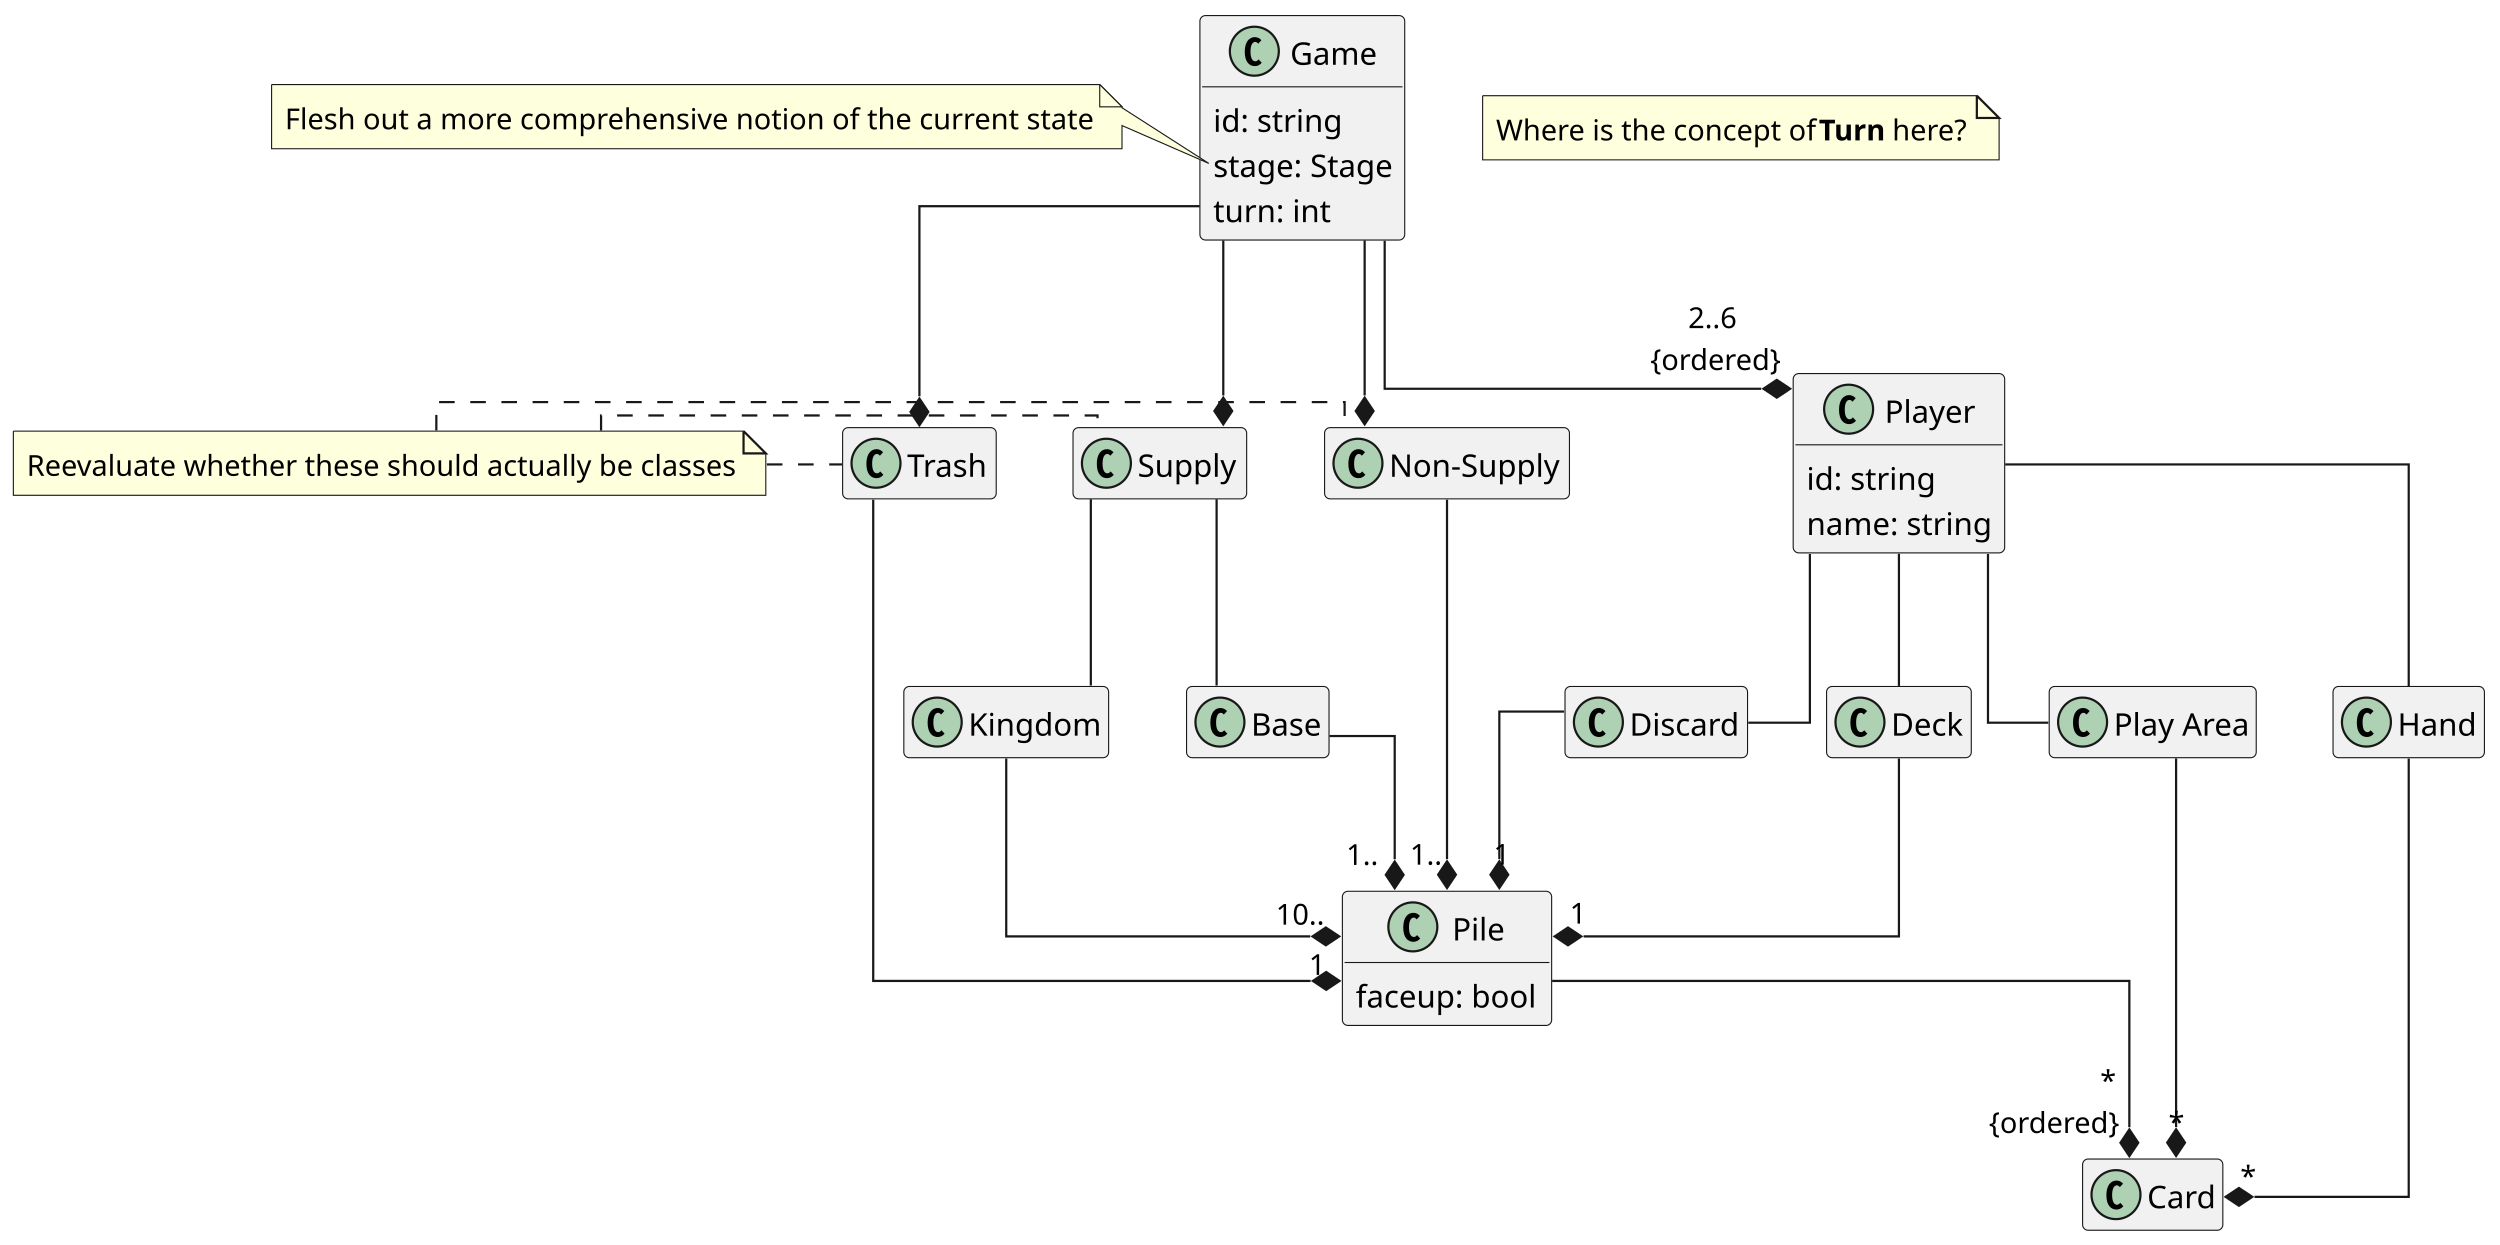
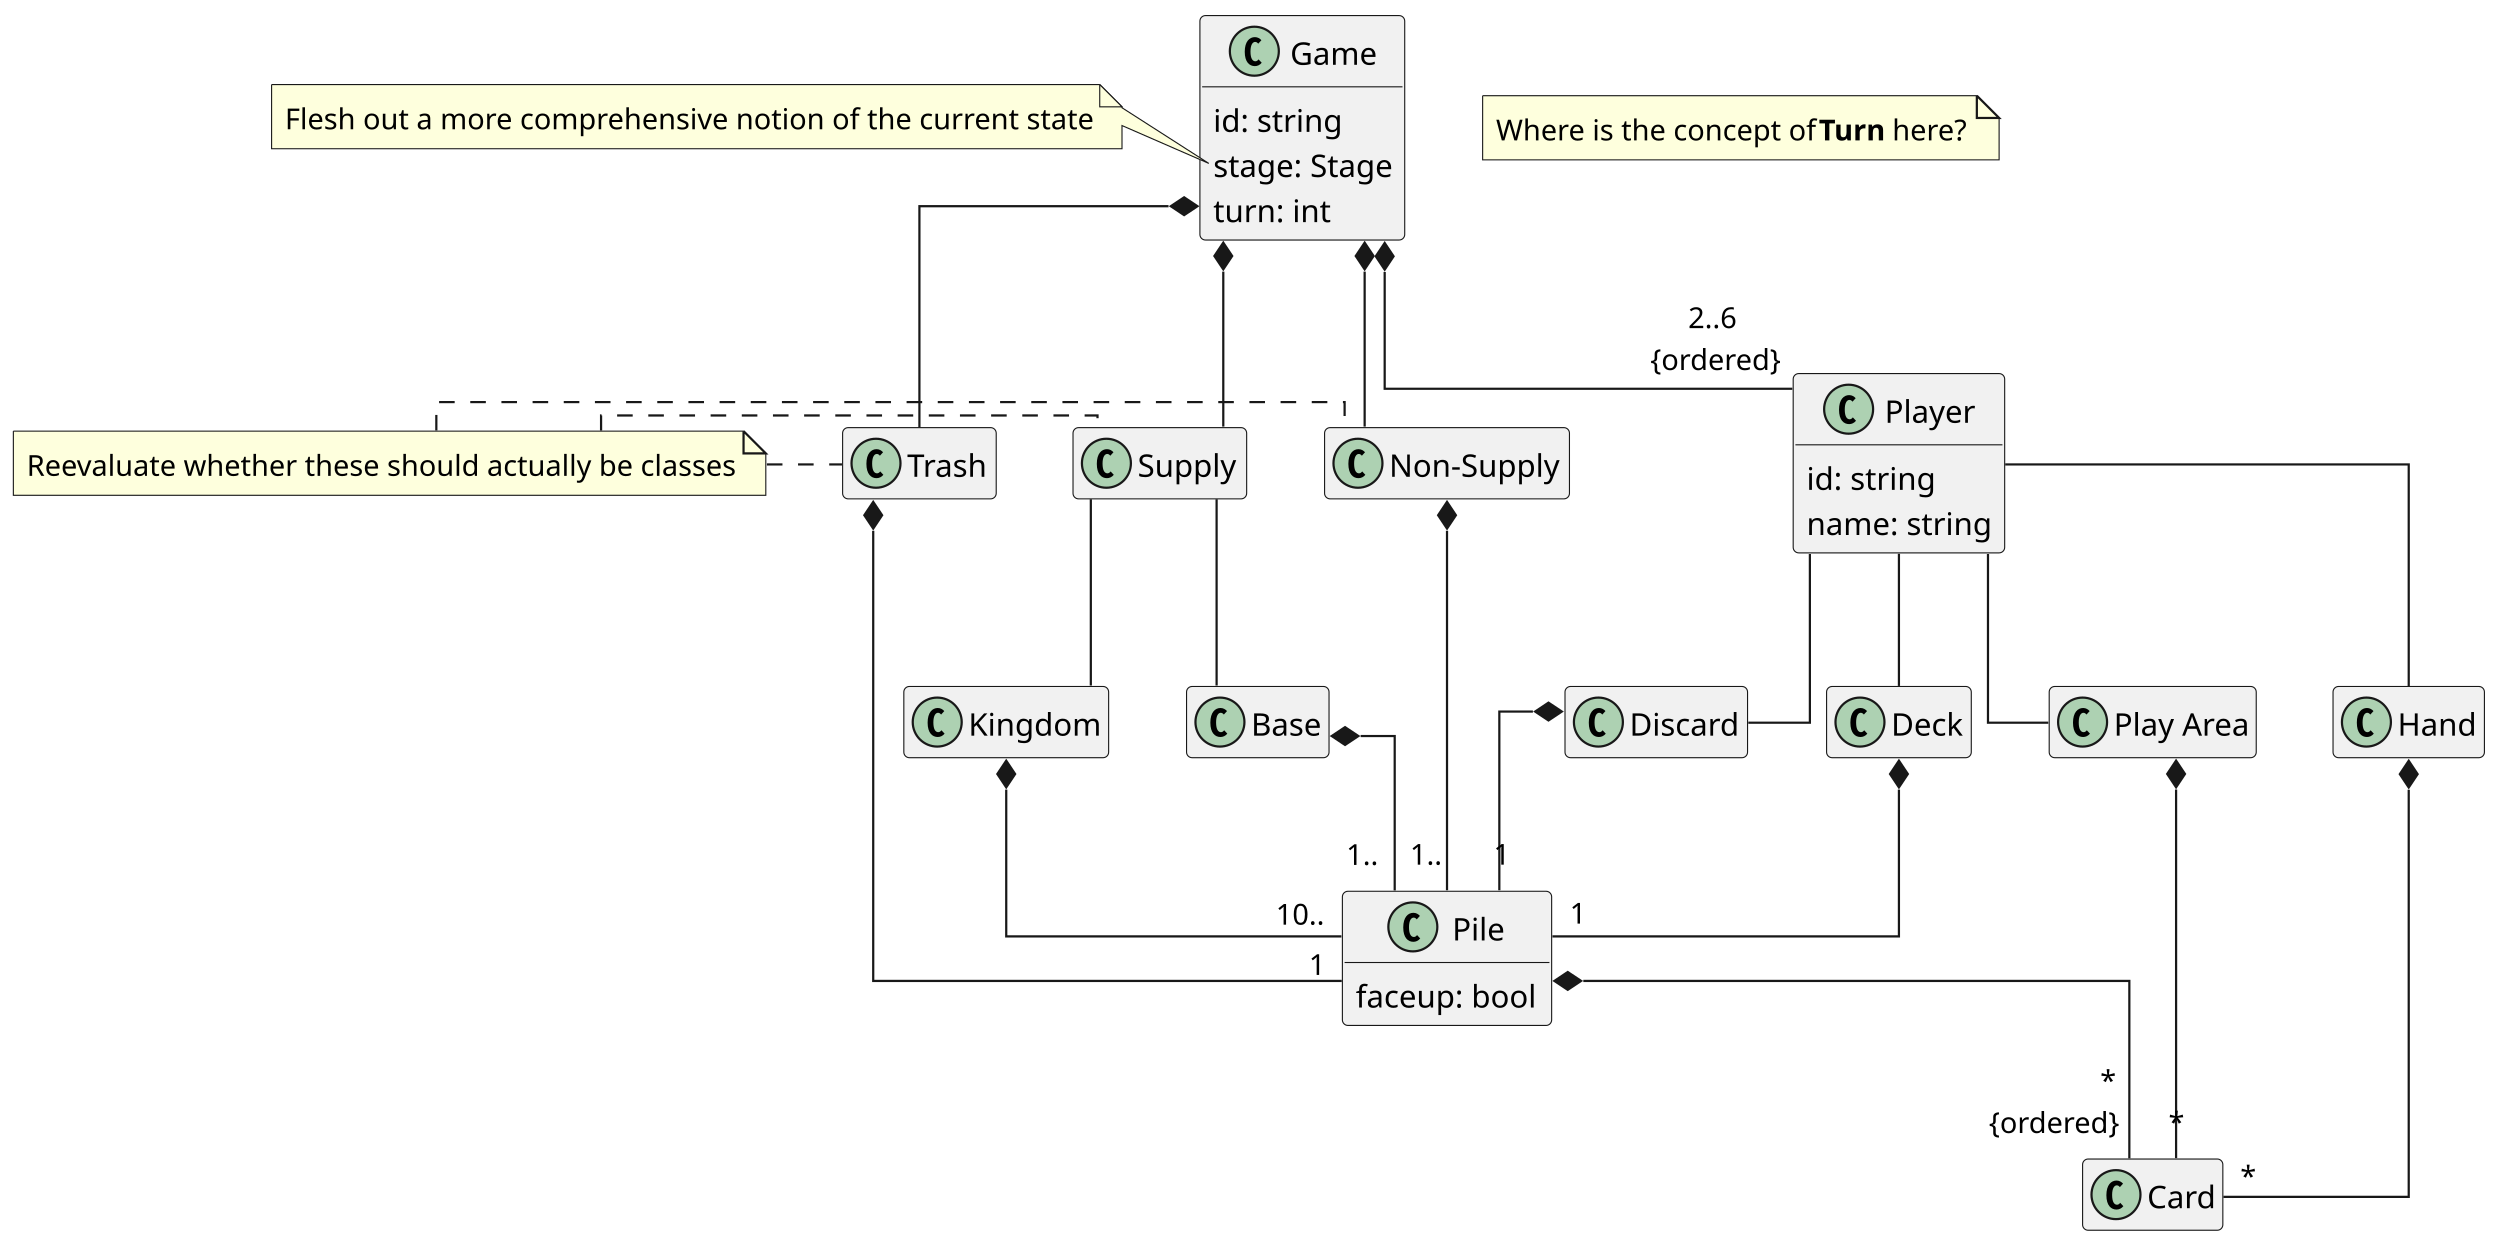
<svg xmlns="http://www.w3.org/2000/svg" contentStyleType="text/css" height="559px" preserveAspectRatio="none" style="width:1123px;height:559px;background:#FFFFFF;" version="1.1" viewBox="0 0 1123 559" width="1123px" zoomAndPan="magnify">
  <defs />
  <g>
    <g id="elem_TurnNote">
      <path d="M666,42.99 L666,71.814 L898,71.814 L898,52.99 L888,42.99 L666,42.99 " fill="#FEFFDD" style="stroke:#181818;stroke-width:0.5;" />
      <path d="M888,42.99 L888,52.99 L898,52.99 L888,42.99 " fill="#FEFFDD" style="stroke:#181818;stroke-width:1.0;" />
      <text fill="#000000" font-family="sans-serif" font-size="13" lengthAdjust="spacing" textLength="142" x="672" y="63.07">Where is the concept of</text>
      <text fill="#000000" font-family="sans-serif" font-size="13" font-weight="bold" lengthAdjust="spacing" textLength="30" x="817" y="63.07">Turn</text>
      <text fill="#000000" font-family="sans-serif" font-size="13" lengthAdjust="spacing" textLength="33" x="850" y="63.07">here?</text>
    </g>
    <g id="elem_ClassNote">
      <path d="M6,193.67 L6,222.494 L344,222.494 L344,203.67 L334,193.67 L6,193.67 " fill="#FEFFDD" style="stroke:#181818;stroke-width:0.5;" />
      <path d="M334,193.67 L334,203.67 L344,203.67 L334,193.67 " fill="#FEFFDD" style="stroke:#181818;stroke-width:1.0;" />
      <text fill="#000000" font-family="sans-serif" font-size="13" lengthAdjust="spacing" textLength="317" x="12" y="213.75">Reevaluate whether these should actually be classes</text>
    </g>
    <g id="elem_Game">
      <rect codeLine="8" fill="#F1F1F1" height="100.816" id="Game" rx="2.5" ry="2.5" style="stroke:#181818;stroke-width:0.5;" width="92" x="539" y="7" />
      <ellipse cx="563.45" cy="23" fill="#ADD1B2" rx="11" ry="11" style="stroke:#181818;stroke-width:1.0;" />
      <path d="M563.684,29.703 C564.841,29.703 565.934,29.219 566.763,28.188 L565.341,26.672 C564.95,27.219 564.481,27.531 563.919,27.531 C562.731,27.531 561.716,26.391 561.716,23.156 C561.716,20 562.778,18.828 563.809,18.828 C564.403,18.828 564.778,19.125 565.2,19.625 L566.622,18.062 C565.95,17.312 564.981,16.672 563.7,16.672 C561.278,16.672 559.138,18.641 559.138,23.266 C559.138,27.906 561.278,29.703 563.684,29.703 Z " fill="#000000" />
      <text fill="#000000" font-family="sans-serif" font-size="14" lengthAdjust="spacing" textLength="39" x="579.55" y="29.104">Game</text>
      <line style="stroke:#181818;stroke-width:0.5;" x1="540" x2="630" y1="39" y2="39" />
      <text fill="#000000" font-family="sans-serif" font-size="14" lengthAdjust="spacing" textLength="58" x="545" y="59.24">id: string</text>
      <text fill="#000000" font-family="sans-serif" font-size="14" lengthAdjust="spacing" textLength="80" x="545" y="79.512">stage: Stage</text>
      <text fill="#000000" font-family="sans-serif" font-size="14" lengthAdjust="spacing" textLength="53" x="545" y="99.784">turn: int</text>
    </g>
    <g id="elem_Player">
      <rect codeLine="14" fill="#F1F1F1" height="80.544" id="Player" rx="2.5" ry="2.5" style="stroke:#181818;stroke-width:0.5;" width="95" x="805.5" y="167.81" />
      <ellipse cx="830.4" cy="183.81" fill="#ADD1B2" rx="11" ry="11" style="stroke:#181818;stroke-width:1.0;" />
      <path d="M830.634,190.513 C831.791,190.513 832.884,190.029 833.712,188.998 L832.291,187.482 C831.9,188.029 831.431,188.341 830.869,188.341 C829.681,188.341 828.666,187.201 828.666,183.966 C828.666,180.81 829.728,179.638 830.759,179.638 C831.353,179.638 831.728,179.935 832.15,180.435 L833.572,178.873 C832.9,178.123 831.931,177.482 830.65,177.482 C828.228,177.482 826.087,179.451 826.087,184.076 C826.087,188.716 828.228,190.513 830.634,190.513 Z " fill="#000000" />
      <text fill="#000000" font-family="sans-serif" font-size="14" lengthAdjust="spacing" textLength="41" x="846.6" y="189.914">Player</text>
      <line style="stroke:#181818;stroke-width:0.5;" x1="806.5" x2="899.5" y1="199.81" y2="199.81" />
      <text fill="#000000" font-family="sans-serif" font-size="14" lengthAdjust="spacing" textLength="58" x="811.5" y="220.05">id: string</text>
      <text fill="#000000" font-family="sans-serif" font-size="14" lengthAdjust="spacing" textLength="83" x="811.5" y="240.322">name: string</text>
    </g>
    <g id="elem_Pile">
      <rect codeLine="42" fill="#F1F1F1" height="60.272" id="Pile" rx="2.5" ry="2.5" style="stroke:#181818;stroke-width:0.5;" width="94" x="603" y="400.36" />
      <ellipse cx="634.65" cy="416.36" fill="#ADD1B2" rx="11" ry="11" style="stroke:#181818;stroke-width:1.0;" />
      <path d="M634.884,423.063 C636.041,423.063 637.134,422.579 637.962,421.548 L636.541,420.032 C636.15,420.579 635.681,420.891 635.119,420.891 C633.931,420.891 632.916,419.751 632.916,416.516 C632.916,413.36 633.978,412.188 635.009,412.188 C635.603,412.188 635.978,412.485 636.4,412.985 L637.822,411.423 C637.15,410.673 636.181,410.032 634.9,410.032 C632.478,410.032 630.337,412.001 630.337,416.626 C630.337,421.266 632.478,423.063 634.884,423.063 Z " fill="#000000" />
      <text fill="#000000" font-family="sans-serif" font-size="14" lengthAdjust="spacing" textLength="25" x="652.35" y="422.464">Pile</text>
      <line style="stroke:#181818;stroke-width:0.5;" x1="604" x2="696" y1="432.36" y2="432.36" />
      <text fill="#000000" font-family="sans-serif" font-size="14" lengthAdjust="spacing" textLength="82" x="609" y="452.6">faceup: bool</text>
    </g>
    <g id="elem_Deck">
      <rect codeLine="24" fill="#F1F1F1" height="32" id="Deck" rx="2.5" ry="2.5" style="stroke:#181818;stroke-width:0.5;" width="65" x="820.5" y="308.36" />
      <ellipse cx="835.5" cy="324.36" fill="#ADD1B2" rx="11" ry="11" style="stroke:#181818;stroke-width:1.0;" />
      <path d="M835.734,331.063 C836.891,331.063 837.984,330.579 838.812,329.548 L837.391,328.032 C837,328.579 836.531,328.891 835.969,328.891 C834.781,328.891 833.766,327.751 833.766,324.516 C833.766,321.36 834.828,320.188 835.859,320.188 C836.453,320.188 836.828,320.485 837.25,320.985 L838.672,319.423 C838,318.673 837.031,318.032 835.75,318.032 C833.328,318.032 831.188,320.001 831.188,324.626 C831.188,329.266 833.328,331.063 835.734,331.063 Z " fill="#000000" />
      <text fill="#000000" font-family="sans-serif" font-size="14" lengthAdjust="spacing" textLength="33" x="849.5" y="330.464">Deck</text>
    </g>
    <g id="elem_Discard">
      <rect codeLine="25" fill="#F1F1F1" height="32" id="Discard" rx="2.5" ry="2.5" style="stroke:#181818;stroke-width:0.5;" width="82" x="703" y="308.36" />
      <ellipse cx="718" cy="324.36" fill="#ADD1B2" rx="11" ry="11" style="stroke:#181818;stroke-width:1.0;" />
      <path d="M718.234,331.063 C719.391,331.063 720.484,330.579 721.312,329.548 L719.891,328.032 C719.5,328.579 719.031,328.891 718.469,328.891 C717.281,328.891 716.266,327.751 716.266,324.516 C716.266,321.36 717.328,320.188 718.359,320.188 C718.953,320.188 719.328,320.485 719.75,320.985 L721.172,319.423 C720.5,318.673 719.531,318.032 718.25,318.032 C715.828,318.032 713.688,320.001 713.688,324.626 C713.688,329.266 715.828,331.063 718.234,331.063 Z " fill="#000000" />
      <text fill="#000000" font-family="sans-serif" font-size="14" lengthAdjust="spacing" textLength="50" x="732" y="330.464">Discard</text>
    </g>
    <g id="elem_Play Area">
      <rect codeLine="26" fill="#F1F1F1" height="32" id="Play Area" rx="2.5" ry="2.5" style="stroke:#181818;stroke-width:0.5;" width="93" x="920.5" y="308.36" />
      <ellipse cx="935.5" cy="324.36" fill="#ADD1B2" rx="11" ry="11" style="stroke:#181818;stroke-width:1.0;" />
      <path d="M935.734,331.063 C936.891,331.063 937.984,330.579 938.812,329.548 L937.391,328.032 C937,328.579 936.531,328.891 935.969,328.891 C934.781,328.891 933.766,327.751 933.766,324.516 C933.766,321.36 934.828,320.188 935.859,320.188 C936.453,320.188 936.828,320.485 937.25,320.985 L938.672,319.423 C938,318.673 937.031,318.032 935.75,318.032 C933.328,318.032 931.188,320.001 931.188,324.626 C931.188,329.266 933.328,331.063 935.734,331.063 Z " fill="#000000" />
      <text fill="#000000" font-family="sans-serif" font-size="14" lengthAdjust="spacing" textLength="61" x="949.5" y="330.464">Play Area</text>
    </g>
    <g id="elem_Hand">
      <rect codeLine="27" fill="#F1F1F1" height="32" id="Hand" rx="2.5" ry="2.5" style="stroke:#181818;stroke-width:0.5;" width="68" x="1048" y="308.36" />
      <ellipse cx="1063" cy="324.36" fill="#ADD1B2" rx="11" ry="11" style="stroke:#181818;stroke-width:1.0;" />
      <path d="M1063.234,331.063 C1064.391,331.063 1065.484,330.579 1066.312,329.548 L1064.891,328.032 C1064.5,328.579 1064.031,328.891 1063.469,328.891 C1062.281,328.891 1061.266,327.751 1061.266,324.516 C1061.266,321.36 1062.328,320.188 1063.359,320.188 C1063.953,320.188 1064.328,320.485 1064.75,320.985 L1066.172,319.423 C1065.5,318.673 1064.531,318.032 1063.25,318.032 C1060.828,318.032 1058.688,320.001 1058.688,324.626 C1058.688,329.266 1060.828,331.063 1063.234,331.063 Z " fill="#000000" />
      <text fill="#000000" font-family="sans-serif" font-size="14" lengthAdjust="spacing" textLength="36" x="1077" y="330.464">Hand</text>
    </g>
    <g id="elem_Supply">
      <rect codeLine="31" fill="#F1F1F1" height="32" id="Supply" rx="2.5" ry="2.5" style="stroke:#181818;stroke-width:0.5;" width="78" x="482" y="192.09" />
      <ellipse cx="497" cy="208.09" fill="#ADD1B2" rx="11" ry="11" style="stroke:#181818;stroke-width:1.0;" />
      <path d="M497.234,214.793 C498.391,214.793 499.484,214.309 500.312,213.278 L498.891,211.762 C498.5,212.309 498.031,212.621 497.469,212.621 C496.281,212.621 495.266,211.481 495.266,208.246 C495.266,205.09 496.328,203.918 497.359,203.918 C497.953,203.918 498.328,204.215 498.75,204.715 L500.172,203.153 C499.5,202.403 498.531,201.762 497.25,201.762 C494.828,201.762 492.688,203.731 492.688,208.356 C492.688,212.996 494.828,214.793 497.234,214.793 Z " fill="#000000" />
      <text fill="#000000" font-family="sans-serif" font-size="14" lengthAdjust="spacing" textLength="46" x="511" y="214.194">Supply</text>
    </g>
    <g id="elem_Non-Supply">
      <rect codeLine="32" fill="#F1F1F1" height="32" id="Non-Supply" rx="2.5" ry="2.5" style="stroke:#181818;stroke-width:0.5;" width="110" x="595" y="192.09" />
      <ellipse cx="610" cy="208.09" fill="#ADD1B2" rx="11" ry="11" style="stroke:#181818;stroke-width:1.0;" />
      <path d="M610.234,214.793 C611.391,214.793 612.484,214.309 613.312,213.278 L611.891,211.762 C611.5,212.309 611.031,212.621 610.469,212.621 C609.281,212.621 608.266,211.481 608.266,208.246 C608.266,205.09 609.328,203.918 610.359,203.918 C610.953,203.918 611.328,204.215 611.75,204.715 L613.172,203.153 C612.5,202.403 611.531,201.762 610.25,201.762 C607.828,201.762 605.688,203.731 605.688,208.356 C605.688,212.996 607.828,214.793 610.234,214.793 Z " fill="#000000" />
      <text fill="#000000" font-family="sans-serif" font-size="14" lengthAdjust="spacing" textLength="78" x="624" y="214.194">Non-Supply</text>
    </g>
    <g id="elem_Trash">
      <rect codeLine="33" fill="#F1F1F1" height="32" id="Trash" rx="2.5" ry="2.5" style="stroke:#181818;stroke-width:0.5;" width="69" x="378.5" y="192.09" />
      <ellipse cx="393.5" cy="208.09" fill="#ADD1B2" rx="11" ry="11" style="stroke:#181818;stroke-width:1.0;" />
      <path d="M393.734,214.793 C394.891,214.793 395.984,214.309 396.812,213.278 L395.391,211.762 C395,212.309 394.531,212.621 393.969,212.621 C392.781,212.621 391.766,211.481 391.766,208.246 C391.766,205.09 392.828,203.918 393.859,203.918 C394.453,203.918 394.828,204.215 395.25,204.715 L396.672,203.153 C396,202.403 395.031,201.762 393.75,201.762 C391.328,201.762 389.188,203.731 389.188,208.356 C389.188,212.996 391.328,214.793 393.734,214.793 Z " fill="#000000" />
      <text fill="#000000" font-family="sans-serif" font-size="14" lengthAdjust="spacing" textLength="37" x="407.5" y="214.194">Trash</text>
    </g>
    <g id="elem_Base">
      <rect codeLine="37" fill="#F1F1F1" height="32" id="Base" rx="2.5" ry="2.5" style="stroke:#181818;stroke-width:0.5;" width="64" x="533" y="308.36" />
      <ellipse cx="548" cy="324.36" fill="#ADD1B2" rx="11" ry="11" style="stroke:#181818;stroke-width:1.0;" />
      <path d="M548.234,331.063 C549.391,331.063 550.484,330.579 551.312,329.548 L549.891,328.032 C549.5,328.579 549.031,328.891 548.469,328.891 C547.281,328.891 546.266,327.751 546.266,324.516 C546.266,321.36 547.328,320.188 548.359,320.188 C548.953,320.188 549.328,320.485 549.75,320.985 L551.172,319.423 C550.5,318.673 549.531,318.032 548.25,318.032 C545.828,318.032 543.688,320.001 543.688,324.626 C543.688,329.266 545.828,331.063 548.234,331.063 Z " fill="#000000" />
      <text fill="#000000" font-family="sans-serif" font-size="14" lengthAdjust="spacing" textLength="32" x="562" y="330.464">Base</text>
    </g>
    <g id="elem_Kingdom">
      <rect codeLine="38" fill="#F1F1F1" height="32" id="Kingdom" rx="2.5" ry="2.5" style="stroke:#181818;stroke-width:0.5;" width="92" x="406" y="308.36" />
      <ellipse cx="421" cy="324.36" fill="#ADD1B2" rx="11" ry="11" style="stroke:#181818;stroke-width:1.0;" />
      <path d="M421.234,331.063 C422.391,331.063 423.484,330.579 424.312,329.548 L422.891,328.032 C422.5,328.579 422.031,328.891 421.469,328.891 C420.281,328.891 419.266,327.751 419.266,324.516 C419.266,321.36 420.328,320.188 421.359,320.188 C421.953,320.188 422.328,320.485 422.75,320.985 L424.172,319.423 C423.5,318.673 422.531,318.032 421.25,318.032 C418.828,318.032 416.688,320.001 416.688,324.626 C416.688,329.266 418.828,331.063 421.234,331.063 Z " fill="#000000" />
      <text fill="#000000" font-family="sans-serif" font-size="14" lengthAdjust="spacing" textLength="60" x="435" y="330.464">Kingdom</text>
    </g>
    <g id="elem_Card">
      <rect codeLine="43" fill="#F1F1F1" height="32" id="Card" rx="2.5" ry="2.5" style="stroke:#181818;stroke-width:0.5;" width="63" x="935.5" y="520.63" />
      <ellipse cx="950.5" cy="536.63" fill="#ADD1B2" rx="11" ry="11" style="stroke:#181818;stroke-width:1.0;" />
      <path d="M950.734,543.333 C951.891,543.333 952.984,542.849 953.812,541.817 L952.391,540.302 C952,540.849 951.531,541.161 950.969,541.161 C949.781,541.161 948.766,540.021 948.766,536.786 C948.766,533.63 949.828,532.458 950.859,532.458 C951.453,532.458 951.828,532.755 952.25,533.255 L953.672,531.692 C953,530.942 952.031,530.302 950.75,530.302 C948.328,530.302 946.188,532.271 946.188,536.896 C946.188,541.536 948.328,543.333 950.734,543.333 Z " fill="#000000" />
      <text fill="#000000" font-family="sans-serif" font-size="14" lengthAdjust="spacing" textLength="31" x="964.5" y="542.734">Card</text>
    </g>
    <path d="M122,37.99 L122,66.814 A0,0 0 0 0 122,66.814 L504,66.814 A0,0 0 0 0 504,66.814 L504,56.402 L543,73.408 L504,48.402 L504,47.99 L494,37.99 L122,37.99 A0,0 0 0 0 122,37.99 " fill="#FEFFDD" style="stroke:#181818;stroke-width:0.5;" />
    <path d="M494,37.99 L494,47.99 L504,47.99 L494,37.99 " fill="#FEFFDD" style="stroke:#181818;stroke-width:0.5;" />
    <text fill="#000000" font-family="sans-serif" font-size="13" lengthAdjust="spacing" textLength="361" x="128" y="58.07">Flesh out a more comprehensive notion of the current state</text>
    <g id="link_Game_Supply">
-       <path codeLine="50" d="M549.5,108 C549.5,108 549.5,177.63 549.5,177.63 " fill="none" id="Game-to-Supply" style="stroke:#181818;stroke-width:1.0;" />
-       <polygon fill="#181818" points="549.5,190.63,553.5,184.63,549.5,178.63,545.5,184.63,549.5,190.63" style="stroke:#181818;stroke-width:1.0;" />
+       <path codeLine="50" d="M549.5,122 C549.5,122 549.5,191.63 549.5,191.63 " fill="none" id="Game-backto-Supply" style="stroke:#181818;stroke-width:1.0;" />
+       <polygon fill="#181818" points="549.5,109,545.5,115,549.5,121,553.5,115,549.5,109" style="stroke:#181818;stroke-width:1.0;" />
    </g>
    <g id="link_Game_Non-Supply">
-       <path codeLine="51" d="M613,108 C613,108 613,177.63 613,177.63 " fill="none" id="Game-to-Non-Supply" style="stroke:#181818;stroke-width:1.0;" />
-       <polygon fill="#181818" points="613,190.63,617,184.63,613,178.63,609,184.63,613,190.63" style="stroke:#181818;stroke-width:1.0;" />
+       <path codeLine="51" d="M613,122 C613,122 613,191.63 613,191.63 " fill="none" id="Game-backto-Non-Supply" style="stroke:#181818;stroke-width:1.0;" />
+       <polygon fill="#181818" points="613,109,609,115,613,121,617,115,613,109" style="stroke:#181818;stroke-width:1.0;" />
    </g>
    <g id="link_Game_Trash">
-       <path codeLine="52" d="M538.91,92.63 C487.96,92.63 413,92.63 413,92.63 C413,92.63 413,178.03 413,178.03 " fill="none" id="Game-to-Trash" style="stroke:#181818;stroke-width:1.0;" />
-       <polygon fill="#181818" points="413,191.03,417,185.03,413,179.03,409,185.03,413,191.03" style="stroke:#181818;stroke-width:1.0;" />
+       <path codeLine="52" d="M524.91,92.63 C524.91,92.63 413,92.63 413,92.63 C413,92.63 413,160.31 413,192.03 " fill="none" id="Game-backto-Trash" style="stroke:#181818;stroke-width:1.0;" />
+       <polygon fill="#181818" points="537.91,92.63,531.91,88.63,525.91,92.63,531.91,96.63,537.91,92.63" style="stroke:#181818;stroke-width:1.0;" />
    </g>
    <g id="link_Game_Player">
-       <path codeLine="53" d="M622,108.14 C622,139.82 622,174.63 622,174.63 C622,174.63 791.14,174.63 791.14,174.63 " fill="none" id="Game-to-Player" style="stroke:#181818;stroke-width:1.0;" />
-       <polygon fill="#181818" points="804.14,174.63,798.14,170.63,792.14,174.63,798.14,178.63,804.14,174.63" style="stroke:#181818;stroke-width:1.0;" />
+       <path codeLine="53" d="M622,122.14 C622,122.14 622,174.63 622,174.63 C622,174.63 737.48,174.63 805.14,174.63 " fill="none" id="Game-backto-Player" style="stroke:#181818;stroke-width:1.0;" />
+       <polygon fill="#181818" points="622,109.14,618,115.14,622,121.14,626,115.14,622,109.14" style="stroke:#181818;stroke-width:1.0;" />
      <text fill="#000000" font-family="sans-serif" font-size="13" lengthAdjust="spacing" textLength="22" x="758.317" y="147.386">2..6</text>
      <text fill="#000000" font-family="sans-serif" font-size="13" lengthAdjust="spacing" textLength="56" x="741.317" y="166.21">{ordered}</text>
    </g>
    <g id="link_Player_Play Area">
      <path codeLine="55" d="M893,248.85 C893,282.46 893,324.63 893,324.63 C893,324.63 905.45,324.63 920.13,324.63 " fill="none" id="Player-Play Area" style="stroke:#181818;stroke-width:1.0;" />
    </g>
    <g id="link_Player_Hand">
      <path codeLine="56" d="M900.73,208.63 C967.84,208.63 1082,208.63 1082,208.63 C1082,208.63 1082,276.47 1082,308.27 " fill="none" id="Player-Hand" style="stroke:#181818;stroke-width:1.0;" />
    </g>
    <g id="link_Player_Deck">
      <path codeLine="57" d="M853,248.75 C853,269.18 853,292.79 853,308.11 " fill="none" id="Player-Deck" style="stroke:#181818;stroke-width:1.0;" />
    </g>
    <g id="link_Player_Discard">
      <path codeLine="58" d="M813,248.85 C813,282.46 813,324.63 813,324.63 C813,324.63 800.03,324.63 785.33,324.63 " fill="none" id="Player-Discard" style="stroke:#181818;stroke-width:1.0;" />
    </g>
    <g id="link_Deck_Pile">
-       <path codeLine="60" d="M853,340.69 C853,368.16 853,420.63 853,420.63 C853,420.63 711.34,420.63 711.34,420.63 " fill="none" id="Deck-to-Pile" style="stroke:#181818;stroke-width:1.0;" />
-       <polygon fill="#181818" points="698.34,420.63,704.34,424.63,710.34,420.63,704.34,416.63,698.34,420.63" style="stroke:#181818;stroke-width:1.0;" />
+       <path codeLine="60" d="M853,354.69 C853,354.69 853,420.63 853,420.63 C853,420.63 757.32,420.63 697.34,420.63 " fill="none" id="Deck-backto-Pile" style="stroke:#181818;stroke-width:1.0;" />
+       <polygon fill="#181818" points="853,341.69,849,347.69,853,353.69,857,347.69,853,341.69" style="stroke:#181818;stroke-width:1.0;" />
      <text fill="#000000" font-family="sans-serif" font-size="13" lengthAdjust="spacing" textLength="7" x="705.125" y="414.884">1</text>
    </g>
    <g id="link_Discard_Pile">
-       <path codeLine="61" d="M702.58,319.63 C687.24,319.63 673.5,319.63 673.5,319.63 C673.5,319.63 673.5,385.91 673.5,385.91 " fill="none" id="Discard-to-Pile" style="stroke:#181818;stroke-width:1.0;" />
-       <polygon fill="#181818" points="673.5,398.91,677.5,392.91,673.5,386.91,669.5,392.91,673.5,398.91" style="stroke:#181818;stroke-width:1.0;" />
+       <path codeLine="61" d="M688.58,319.63 C688.58,319.63 673.5,319.63 673.5,319.63 C673.5,319.63 673.5,367.09 673.5,399.91 " fill="none" id="Discard-backto-Pile" style="stroke:#181818;stroke-width:1.0;" />
+       <polygon fill="#181818" points="701.58,319.63,695.58,315.63,689.58,319.63,695.58,323.63,701.58,319.63" style="stroke:#181818;stroke-width:1.0;" />
      <text fill="#000000" font-family="sans-serif" font-size="13" lengthAdjust="spacing" textLength="7" x="670.875" y="388.421">1</text>
    </g>
    <g id="link_ClassNote_Trash">
      <path codeLine="63" d="M344.48,208.63 C356.85,208.63 368.32,208.63 378.21,208.63 " fill="none" id="ClassNote-Trash" style="stroke:#181818;stroke-width:1.0;stroke-dasharray:7.0,7.0;" />
    </g>
    <g id="link_ClassNote_Supply">
      <path codeLine="64" d="M270,193.42 C270,189.65 270,186.63 270,186.63 C270,186.63 493,186.63 493,186.63 C493,186.63 493,188.73 493,191.61 " fill="none" id="ClassNote-Supply" style="stroke:#181818;stroke-width:1.0;stroke-dasharray:7.0,7.0;" />
    </g>
    <g id="link_ClassNote_Non-Supply">
      <path codeLine="65" d="M196,193.39 C196,186.87 196,180.63 196,180.63 C196,180.63 604,180.63 604,180.63 C604,180.63 604,185.89 604,191.8 " fill="none" id="ClassNote-Non-Supply" style="stroke:#181818;stroke-width:1.0;stroke-dasharray:7.0,7.0;" />
    </g>
    <g id="link_Supply_Base">
      <path codeLine="67" d="M546.5,224.25 C546.5,246.34 546.5,285.74 546.5,307.95 " fill="none" id="Supply-Base" style="stroke:#181818;stroke-width:1.0;" />
    </g>
    <g id="link_Supply_Kingdom">
      <path codeLine="68" d="M490,224.25 C490,246.34 490,285.74 490,307.95 " fill="none" id="Supply-Kingdom" style="stroke:#181818;stroke-width:1.0;" />
    </g>
    <g id="link_Base_Pile">
-       <path codeLine="70" d="M597.19,330.63 C612.07,330.63 626.5,330.63 626.5,330.63 C626.5,330.63 626.5,385.99 626.5,385.99 " fill="none" id="Base-to-Pile" style="stroke:#181818;stroke-width:1.0;" />
-       <polygon fill="#181818" points="626.5,398.99,630.5,392.99,626.5,386.99,622.5,392.99,626.5,398.99" style="stroke:#181818;stroke-width:1.0;" />
+       <path codeLine="70" d="M611.19,330.63 C611.19,330.63 626.5,330.63 626.5,330.63 C626.5,330.63 626.5,370.62 626.5,399.99 " fill="none" id="Base-backto-Pile" style="stroke:#181818;stroke-width:1.0;" />
+       <polygon fill="#181818" points="598.19,330.63,604.19,334.63,610.19,330.63,604.19,326.63,598.19,330.63" style="stroke:#181818;stroke-width:1.0;" />
      <text fill="#000000" font-family="sans-serif" font-size="13" lengthAdjust="spacing" textLength="15" x="604.719" y="388.518">1..</text>
    </g>
    <g id="link_Kingdom_Pile">
-       <path codeLine="71" d="M452,340.69 C452,368.16 452,420.63 452,420.63 C452,420.63 588.57,420.63 588.57,420.63 " fill="none" id="Kingdom-to-Pile" style="stroke:#181818;stroke-width:1.0;" />
-       <polygon fill="#181818" points="601.57,420.63,595.57,416.63,589.57,420.63,595.57,424.63,601.57,420.63" style="stroke:#181818;stroke-width:1.0;" />
+       <path codeLine="71" d="M452,354.69 C452,354.69 452,420.63 452,420.63 C452,420.63 544,420.63 602.57,420.63 " fill="none" id="Kingdom-backto-Pile" style="stroke:#181818;stroke-width:1.0;" />
+       <polygon fill="#181818" points="452,341.69,448,347.69,452,353.69,456,347.69,452,341.69" style="stroke:#181818;stroke-width:1.0;" />
      <text fill="#000000" font-family="sans-serif" font-size="13" lengthAdjust="spacing" textLength="22" x="573.084" y="415.346">10..</text>
    </g>
    <g id="link_Non-Supply_Pile">
-       <path codeLine="72" d="M650,224.44 C650,224.44 650,385.91 650,385.91 " fill="none" id="Non-Supply-to-Pile" style="stroke:#181818;stroke-width:1.0;" />
-       <polygon fill="#181818" points="650,398.91,654,392.91,650,386.91,646,392.91,650,398.91" style="stroke:#181818;stroke-width:1.0;" />
+       <path codeLine="72" d="M650,238.44 C650,238.44 650,399.91 650,399.91 " fill="none" id="Non-Supply-backto-Pile" style="stroke:#181818;stroke-width:1.0;" />
+       <polygon fill="#181818" points="650,225.44,646,231.44,650,237.44,654,231.44,650,225.44" style="stroke:#181818;stroke-width:1.0;" />
      <text fill="#000000" font-family="sans-serif" font-size="13" lengthAdjust="spacing" textLength="15" x="633.359" y="388.421">1..</text>
    </g>
    <g id="link_Trash_Pile">
-       <path codeLine="74" d="M392.25,224.44 C392.25,277.37 392.25,440.63 392.25,440.63 C392.25,440.63 588.72,440.63 588.72,440.63 " fill="none" id="Trash-to-Pile" style="stroke:#181818;stroke-width:1.0;" />
-       <polygon fill="#181818" points="601.72,440.63,595.72,436.63,589.72,440.63,595.72,444.63,601.72,440.63" style="stroke:#181818;stroke-width:1.0;" />
+       <path codeLine="74" d="M392.25,238.44 C392.25,238.44 392.25,440.63 392.25,440.63 C392.25,440.63 528.31,440.63 602.72,440.63 " fill="none" id="Trash-backto-Pile" style="stroke:#181818;stroke-width:1.0;" />
+       <polygon fill="#181818" points="392.25,225.44,388.25,231.44,392.25,237.44,396.25,231.44,392.25,225.44" style="stroke:#181818;stroke-width:1.0;" />
      <text fill="#000000" font-family="sans-serif" font-size="13" lengthAdjust="spacing" textLength="7" x="587.944" y="437.947">1</text>
    </g>
    <g id="link_Pile_Card">
-       <path codeLine="76" d="M697.22,440.63 C783.19,440.63 956.5,440.63 956.5,440.63 C956.5,440.63 956.5,506.34 956.5,506.34 " fill="none" id="Pile-to-Card" style="stroke:#181818;stroke-width:1.0;" />
-       <polygon fill="#181818" points="956.5,519.34,960.5,513.34,956.5,507.34,952.5,513.34,956.5,519.34" style="stroke:#181818;stroke-width:1.0;" />
+       <path codeLine="76" d="M711.22,440.63 C711.22,440.63 956.5,440.63 956.5,440.63 C956.5,440.63 956.5,492.96 956.5,520.34 " fill="none" id="Pile-backto-Card" style="stroke:#181818;stroke-width:1.0;" />
+       <polygon fill="#181818" points="698.22,440.63,704.22,444.63,710.22,440.63,704.22,436.63,698.22,440.63" style="stroke:#181818;stroke-width:1.0;" />
      <text fill="#000000" font-family="sans-serif" font-size="13" lengthAdjust="spacing" textLength="3" x="946.402" y="471.298"> </text>
      <text fill="#000000" font-family="sans-serif" font-size="13" lengthAdjust="spacing" textLength="6" x="943.402" y="490.122">*</text>
      <text fill="#000000" font-family="sans-serif" font-size="13" lengthAdjust="spacing" textLength="56" x="893.402" y="508.946">{ordered}</text>
    </g>
    <g id="link_Play Area_Card">
-       <path codeLine="78" d="M977.5,340.66 C977.5,340.66 977.5,506.27 977.5,506.27 " fill="none" id="Play Area-to-Card" style="stroke:#181818;stroke-width:1.0;" />
-       <polygon fill="#181818" points="977.5,519.27,981.5,513.27,977.5,507.27,973.5,513.27,977.5,519.27" style="stroke:#181818;stroke-width:1.0;" />
+       <path codeLine="78" d="M977.5,354.66 C977.5,354.66 977.5,520.27 977.5,520.27 " fill="none" id="Play Area-backto-Card" style="stroke:#181818;stroke-width:1.0;" />
+       <polygon fill="#181818" points="977.5,341.66,973.5,347.66,977.5,353.66,981.5,347.66,977.5,341.66" style="stroke:#181818;stroke-width:1.0;" />
      <text fill="#000000" font-family="sans-serif" font-size="13" lengthAdjust="spacing" textLength="6" x="974.078" y="508.774">*</text>
    </g>
    <g id="link_Hand_Card">
-       <path codeLine="79" d="M1082,340.74 C1082,390.68 1082,537.63 1082,537.63 C1082,537.63 1012.73,537.63 1012.73,537.63 " fill="none" id="Hand-to-Card" style="stroke:#181818;stroke-width:1.0;" />
-       <polygon fill="#181818" points="999.73,537.63,1005.73,541.63,1011.73,537.63,1005.73,533.63,999.73,537.63" style="stroke:#181818;stroke-width:1.0;" />
+       <path codeLine="79" d="M1082,354.74 C1082,354.74 1082,537.63 1082,537.63 C1082,537.63 1032.77,537.63 998.73,537.63 " fill="none" id="Hand-backto-Card" style="stroke:#181818;stroke-width:1.0;" />
+       <polygon fill="#181818" points="1082,341.74,1078,347.74,1082,353.74,1086,347.74,1082,341.74" style="stroke:#181818;stroke-width:1.0;" />
      <text fill="#000000" font-family="sans-serif" font-size="13" lengthAdjust="spacing" textLength="6" x="1006.327" y="533.05">*</text>
    </g>
  </g>
</svg>
